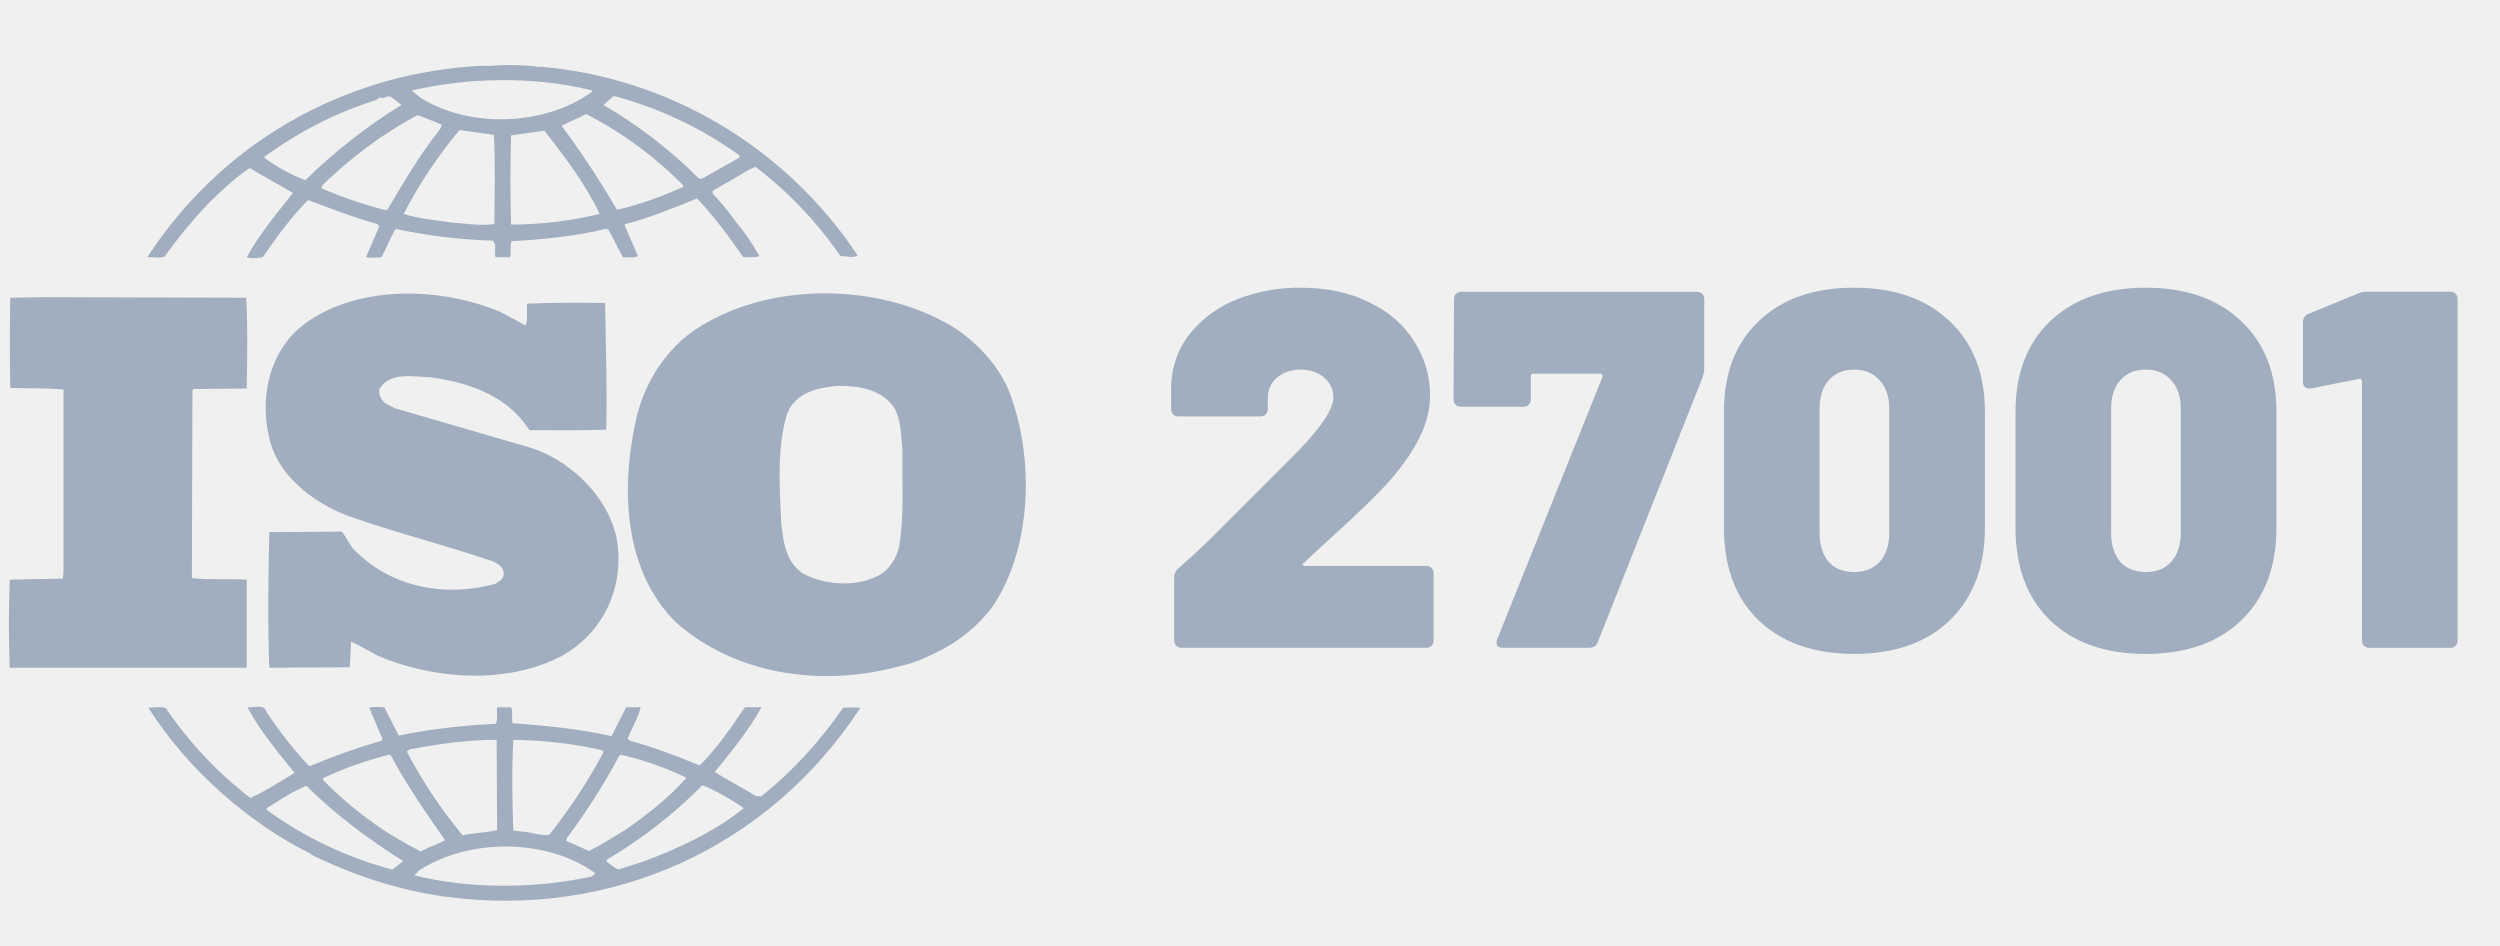
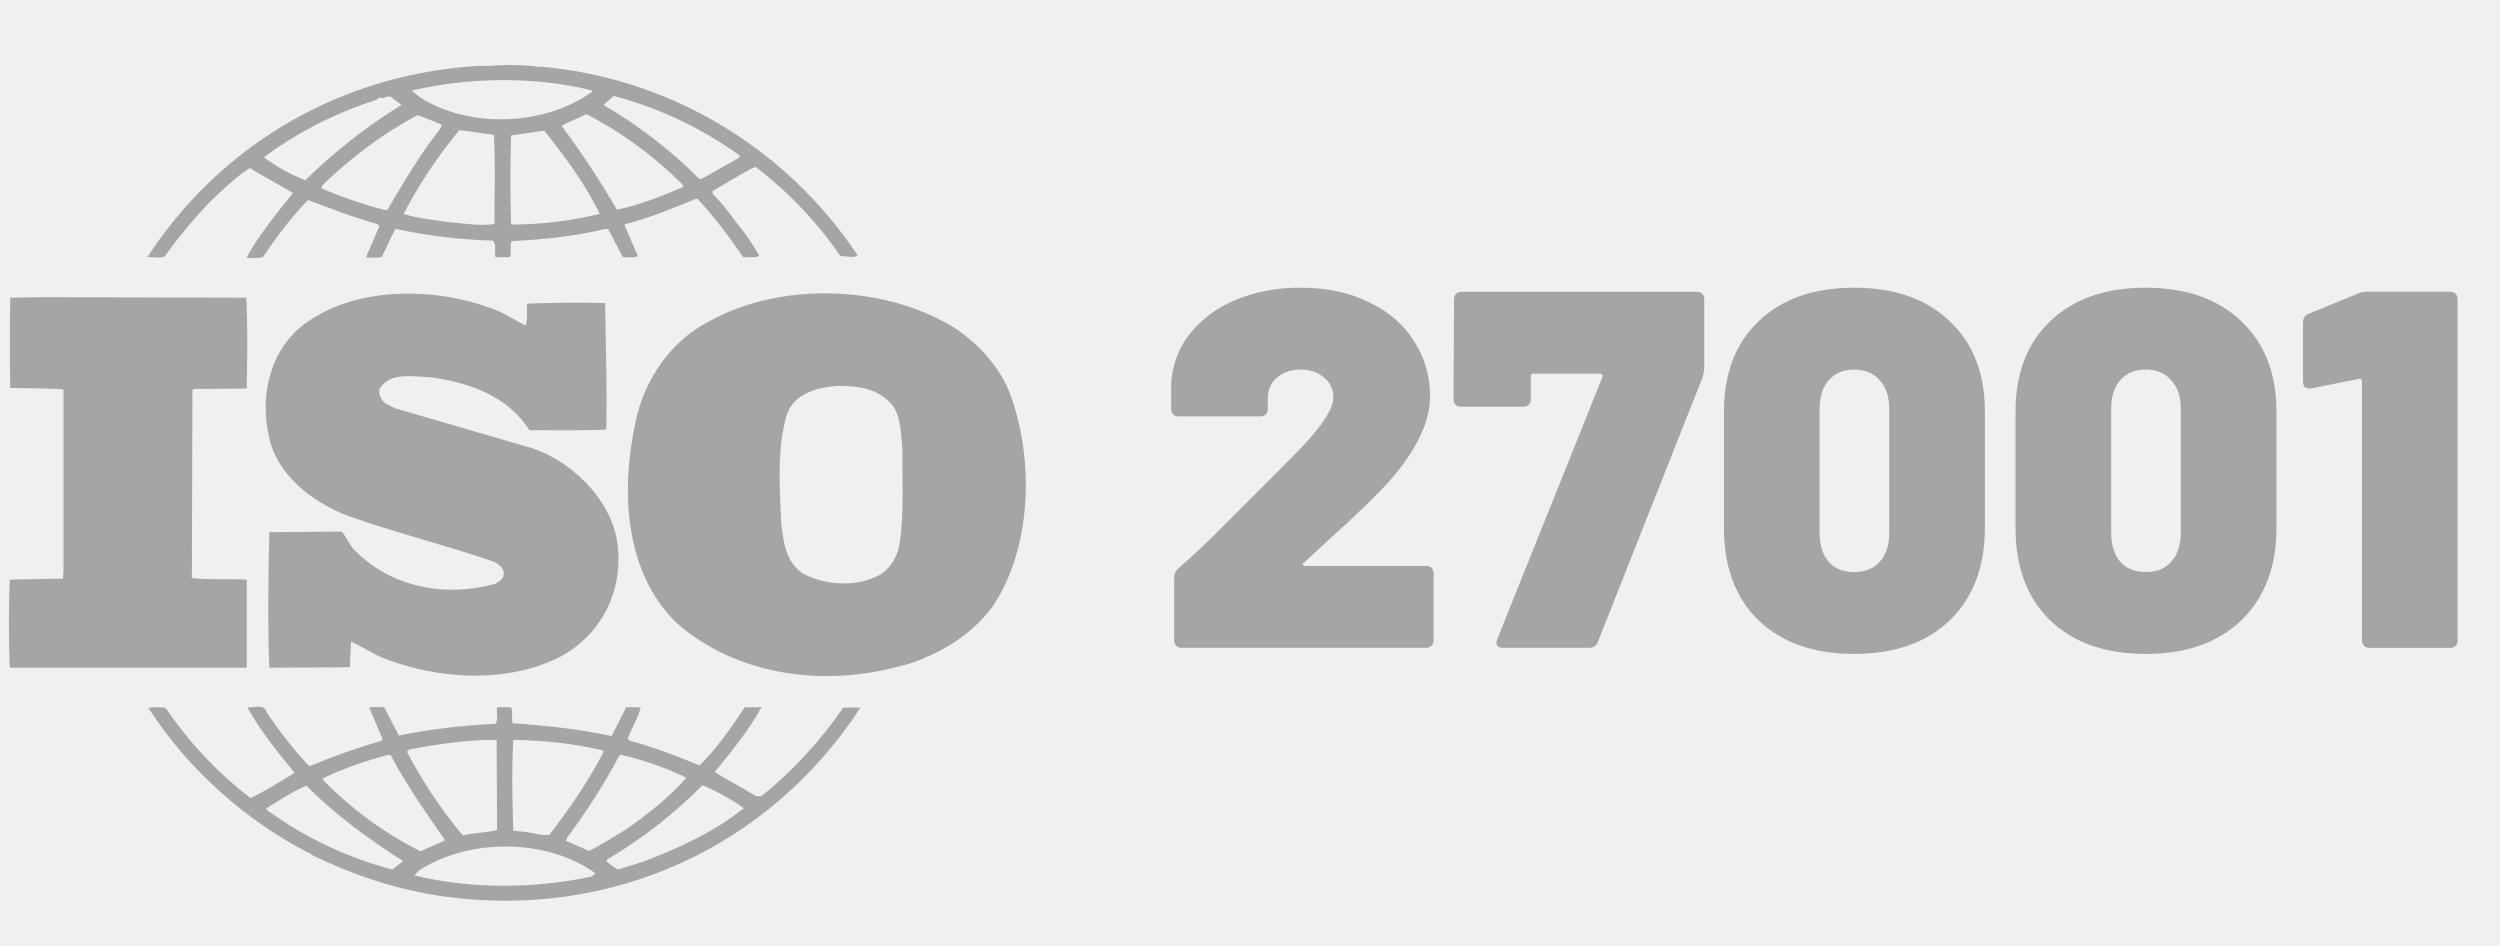
<svg xmlns="http://www.w3.org/2000/svg" width="74" height="28" fill="none" viewBox="0 0 74 28">
-   <g fill="#a0aec0" clip-path="url(#a)">
+   <g fill="#a5a5a6" clip-path="url(#a)">
    <path d="m18.534 20.936-.431.852c-.939-.206-1.973-.316-2.928-.379-.046-.142.02-.348-.046-.473h-.414c-.032.188.047.331-.047.488-.987.048-1.941.159-2.864.348l-.429-.836c-.16 0-.334-.033-.445.015l.397.931-.047.048a19 19 0 0 0-2.1.744l-.065-.033a12.5 12.5 0 0 1-1.225-1.565c-.077-.267-.396-.11-.57-.14.38.694.889 1.31 1.4 1.943-.431.254-.86.539-1.306.743a11.5 11.5 0 0 1-2.513-2.671c-.192-.032-.319-.015-.509 0 1.144 1.802 2.927 3.382 4.788 4.314l.015-.015.017.047c1.256.616 2.592 1.06 4.008 1.249 4.883.648 9.543-1.454 12.247-5.595a3 3 0 0 0-.51 0c-.666.965-1.509 1.898-2.431 2.623l-.159-.015c-.398-.252-.829-.46-1.21-.71.51-.618 1.003-1.234 1.385-1.913h-.494c-.398.584-.813 1.2-1.337 1.721-.701-.283-1.337-.537-2.052-.727l-.079-.062c.112-.317.317-.617.382-.932zm-3.34.963c.906.017 1.812.11 2.655.316l.014.048c-.442.853-1.001 1.674-1.604 2.449-.27.031-.524-.079-.797-.096l-.268-.03c-.032-.933-.049-1.755 0-2.687m-3.071.284c.826-.157 1.686-.284 2.577-.284l.015 2.671c-.333.08-.7.08-1.018.159a14 14 0 0 1-1.654-2.482zm-2.561.854c.62-.3 1.272-.521 1.94-.696l.065.016c.46.87 1.033 1.69 1.606 2.512-.224.128-.493.207-.717.333a10.7 10.7 0 0 1-2.894-2.117zm2.052 2.703a11.2 11.2 0 0 1-3.723-1.77v-.048c.382-.237.764-.49 1.178-.663.906.9 1.845 1.58 2.863 2.228zm6.011.11-.111.095c-1.684.363-3.563.378-5.247-.032l.127-.142c1.48-.965 3.786-.965 5.232.079m3.166-2.607c.43.175.843.41 1.225.68-.89.71-1.924 1.185-2.974 1.58l-.748.237a2 2 0 0 1-.35-.253l.03-.048a14 14 0 0 0 2.817-2.196m-.475-.221c-.51.584-1.162 1.09-1.768 1.517-.366.221-.731.458-1.113.648l-.685-.3.049-.11a19 19 0 0 0 1.528-2.403l.046-.033a9 9 0 0 1 1.943.68M1.863 17.126l-1.575.032a35 35 0 0 0 0 2.607h7.015v-2.607c-.526-.033-1.114.015-1.623-.048l.016-5.547.032-.048 1.575-.015c.017-.901.032-1.865-.015-2.687L1.29 8.796l-.986.017a75 75 0 0 0 0 2.67c.542.017 1.05 0 1.576.047v5.376zM22.207 5.004l.16-.063a11.6 11.6 0 0 1 2.511 2.639c.191 0 .352.064.51-.015-2.13-3.224-5.645-5.295-9.449-5.595l-.016.03-.03-.03a7 7 0 0 0-1.417-.017c-.175-.015-.381 0-.588.017-3.818.3-7.333 2.275-9.527 5.642.158-.016.349.047.508-.016q.574-.805 1.288-1.565c.414-.396.796-.773 1.242-1.059.414.27.874.49 1.271.743-.493.616-1.001 1.233-1.367 1.897.112.047.318.032.477 0 .397-.585.828-1.17 1.336-1.691.685.252 1.353.52 2.052.71l.063.063-.397.918c.175.032.287.016.461 0 .144-.27.255-.57.414-.837a16 16 0 0 0 2.879.348c.127.109.033.348.08.49h.428c.049-.16-.014-.333.049-.475.922-.048 1.89-.144 2.783-.363l.08.015.428.822c.144 0 .335.032.447-.032l-.398-.916.032-.032c.732-.19 1.416-.474 2.115-.759.494.521.955 1.14 1.37 1.74.175 0 .35.015.475-.033a6 6 0 0 0-.683-.996 7 7 0 0 0-.7-.853v-.08zm-13.17.331a5.3 5.3 0 0 1-1.21-.664v-.03a11.4 11.4 0 0 1 3.294-1.677l.142-.093v.03c.127.033.224-.11.334-.015l.286.221a16.2 16.2 0 0 0-2.846 2.228m2.433.87-.063.016a13 13 0 0 1-1.893-.648l.032-.096c.875-.836 1.797-1.532 2.815-2.07.24.095.476.175.715.286l-.047.125c-.605.758-1.08 1.581-1.56 2.387m3.166.426c-.446.063-.843-.015-1.288-.047-.43-.063-.972-.111-1.4-.253A14 14 0 0 1 13.6 3.849l1.02.144c.047.821.015 1.77.015 2.638M12.44 2.886l-.254-.206c1.686-.395 3.673-.427 5.343 0v.032c-1.383 1.012-3.626 1.106-5.089.175m2.688 3.76a46 46 0 0 1 0-2.638c.319-.048.668-.096.985-.142.622.79 1.225 1.596 1.64 2.465-.86.206-1.733.315-2.625.315m5.075-1.105c-.622.27-1.258.521-1.943.665a26 26 0 0 0-1.637-2.482c.224-.127.494-.222.731-.348a11.3 11.3 0 0 1 2.879 2.119zm.573-.252h-.082a13.7 13.7 0 0 0-2.832-2.182l.305-.268a11.3 11.3 0 0 1 3.736 1.77l-.03.062zm-5.949 3.95c-1.75-.744-4.2-.822-5.79.331-1.034.759-1.353 2.117-1.082 3.32.207 1.137 1.288 1.975 2.322 2.37 1.417.505 2.896.868 4.326 1.36.145.062.335.204.305.379 0 .142-.145.22-.257.284-1.495.41-3.117.095-4.198-1.043-.127-.158-.207-.348-.335-.506l-2.147.017c-.03 1.28-.048 2.749 0 4.013l2.386-.014.032-.76c.27.128.54.285.812.428 1.654.694 3.786.851 5.424 0 1.192-.666 1.83-1.945 1.653-3.32-.175-1.343-1.446-2.56-2.734-2.893l-3.85-1.121-.287-.144c-.126-.11-.206-.252-.175-.425.302-.521 1.003-.363 1.528-.348 1.113.158 2.257.537 2.91 1.565.7 0 1.511.015 2.275-.015.03-1.298-.017-2.436-.033-3.748a37 37 0 0 0-2.305.018c-.033.19.03.457-.05.648zm13.489.506c-2.068-1.327-5.22-1.423-7.348-.222-1.162.6-1.926 1.787-2.164 3.002-.43 2.009-.319 4.395 1.206 5.897 1.785 1.58 4.377 1.928 6.682 1.28a3 3 0 0 0 .696-.24l.068-.03c.716-.3 1.4-.79 1.908-1.453 1.179-1.739 1.258-4.347.54-6.306-.284-.759-.873-1.438-1.588-1.928m-1.702 6.431c-.082.38-.339.775-.743.919-.646.284-1.52.204-2.117-.127-.502-.348-.565-.932-.63-1.486-.05-1.091-.131-2.244.177-3.242.243-.615.906-.773 1.504-.82.63 0 1.244.095 1.631.6.243.364.227.838.276 1.264-.017.902.063 1.976-.098 2.892" />
  </g>
-   <path fill="#a0aec0" d="M38.595 16.66q-.045.03-.03.061.015.03.06.03h3.583q.105 0 .166.06.06.06.06.166v1.972q0 .106-.06.166a.22.22 0 0 1-.166.06h-7.226a.22.22 0 0 1-.166-.06.22.22 0 0 1-.06-.166v-1.852q0-.165.12-.27.678-.588 1.355-1.28l.874-.873 1.008-1.01q1.355-1.324 1.355-1.896 0-.361-.27-.587-.272-.24-.693-.241-.436 0-.708.24-.27.226-.27.618v.301q0 .105-.061.166a.22.22 0 0 1-.166.06h-2.408a.22.22 0 0 1-.166-.06.22.22 0 0 1-.06-.166v-.752q.06-.86.572-1.491a3.4 3.4 0 0 1 1.37-.994 5 5 0 0 1 1.897-.346q1.16 0 2.032.437.873.42 1.325 1.159a2.9 2.9 0 0 1 .467 1.596q0 .617-.301 1.22-.287.6-.858 1.264-.602.677-1.928 1.867zm5.904 2.515q-.12 0-.18-.06-.045-.076 0-.196l3.116-7.768q.015-.03-.015-.06-.015-.03-.045-.03h-1.987q-.075 0-.076.075v.677q0 .105-.06.166a.22.22 0 0 1-.166.06H43.25a.22.22 0 0 1-.166-.06.22.22 0 0 1-.06-.166l.015-2.95q0-.105.06-.166.06-.06.166-.06h6.955q.105 0 .166.06.06.06.06.165v2.048a1 1 0 0 1-.06.286l-3.087 7.798q-.06.18-.27.181zm10.384.18q-1.791 0-2.83-.993-1.024-.994-1.024-2.74V12.19q0-1.702 1.024-2.68 1.039-.994 2.83-.994t2.83.994q1.04.978 1.04 2.68v3.432q0 1.732-1.04 2.74-1.038.994-2.83.994m0-2.423q.481 0 .753-.301.286-.316.286-.858V12.1q0-.541-.286-.843-.27-.316-.753-.316-.48 0-.753.316-.27.3-.27.843v3.674q0 .541.27.858.272.3.753.3m8.63 2.424q-1.79 0-2.83-.994-1.023-.994-1.024-2.74V12.19q0-1.702 1.024-2.68 1.04-.994 2.83-.994 1.792 0 2.83.994 1.04.978 1.04 2.68v3.432q0 1.732-1.04 2.74-1.038.994-2.83.994m0-2.424q.482 0 .753-.301.285-.316.286-.858v-3.674q0-.541-.286-.843-.27-.316-.753-.316-.481 0-.752.316-.271.3-.271.843v3.674q0 .541.27.858.272.3.753.3m6.267-8.235q.12-.06.286-.06h2.454q.105 0 .166.06.06.06.06.165V18.95q0 .106-.06.166a.22.22 0 0 1-.166.06h-2.38a.22.22 0 0 1-.165-.06.22.22 0 0 1-.06-.166v-7.663q0-.03-.03-.06-.016-.03-.046-.015l-1.43.286h-.06q-.18 0-.181-.21V9.554q0-.21.18-.271z" />
+   <path fill="#a5a5a6" d="M38.595 16.66q-.045.03-.03.061.015.03.06.03h3.583q.105 0 .166.06.06.06.06.166v1.972q0 .106-.06.166a.22.22 0 0 1-.166.06h-7.226a.22.22 0 0 1-.166-.06.22.22 0 0 1-.06-.166v-1.852q0-.165.12-.27.678-.588 1.355-1.28l.874-.873 1.008-1.01q1.355-1.324 1.355-1.896 0-.361-.27-.587-.272-.24-.693-.241-.436 0-.708.24-.27.226-.27.618v.301q0 .105-.061.166a.22.22 0 0 1-.166.06h-2.408a.22.22 0 0 1-.166-.06.22.22 0 0 1-.06-.166v-.752q.06-.86.572-1.491a3.4 3.4 0 0 1 1.37-.994 5 5 0 0 1 1.897-.346q1.16 0 2.032.437.873.42 1.325 1.159a2.9 2.9 0 0 1 .467 1.596q0 .617-.301 1.22-.287.6-.858 1.264-.602.677-1.928 1.867zm5.904 2.515q-.12 0-.18-.06-.045-.076 0-.196l3.116-7.768q.015-.03-.015-.06-.015-.03-.045-.03h-1.987q-.075 0-.076.075v.677q0 .105-.06.166a.22.22 0 0 1-.166.06H43.25a.22.22 0 0 1-.166-.06.22.22 0 0 1-.06-.166l.015-2.95q0-.105.06-.166.06-.06.166-.06h6.955q.105 0 .166.06.06.06.06.165v2.048a1 1 0 0 1-.06.286l-3.087 7.798q-.06.18-.27.181zm10.384.18q-1.791 0-2.83-.993-1.024-.994-1.024-2.74V12.19q0-1.702 1.024-2.68 1.039-.994 2.83-.994t2.83.994q1.04.978 1.04 2.68v3.432q0 1.732-1.04 2.74-1.038.994-2.83.994m0-2.423q.481 0 .753-.301.286-.316.286-.858V12.1q0-.541-.286-.843-.27-.316-.753-.316-.48 0-.753.316-.27.3-.27.843v3.674q0 .541.27.858.272.3.753.3m8.63 2.424q-1.79 0-2.83-.994-1.023-.994-1.024-2.74V12.19q0-1.702 1.024-2.68 1.04-.994 2.83-.994 1.792 0 2.83.994 1.04.978 1.04 2.68v3.432q0 1.732-1.04 2.74-1.038.994-2.83.994m0-2.424q.482 0 .753-.301.285-.316.286-.858v-3.674q0-.541-.286-.843-.27-.316-.753-.316-.481 0-.752.316-.271.3-.271.843v3.674q0 .541.27.858.272.3.753.3m6.267-8.235q.12-.06.286-.06h2.454q.105 0 .166.06.06.06.06.165V18.95q0 .106-.06.166a.22.22 0 0 1-.166.06h-2.38a.22.22 0 0 1-.165-.06.22.22 0 0 1-.06-.166v-7.663q0-.03-.03-.06-.016-.03-.046-.015l-1.43.286h-.06q-.18 0-.181-.21V9.554q0-.21.18-.271z" />
  <defs>
    <clipPath id="a">
      <path fill="#fff" d="M.264 1.925h30.1v24.736H.264z" />
    </clipPath>
  </defs>
</svg>
